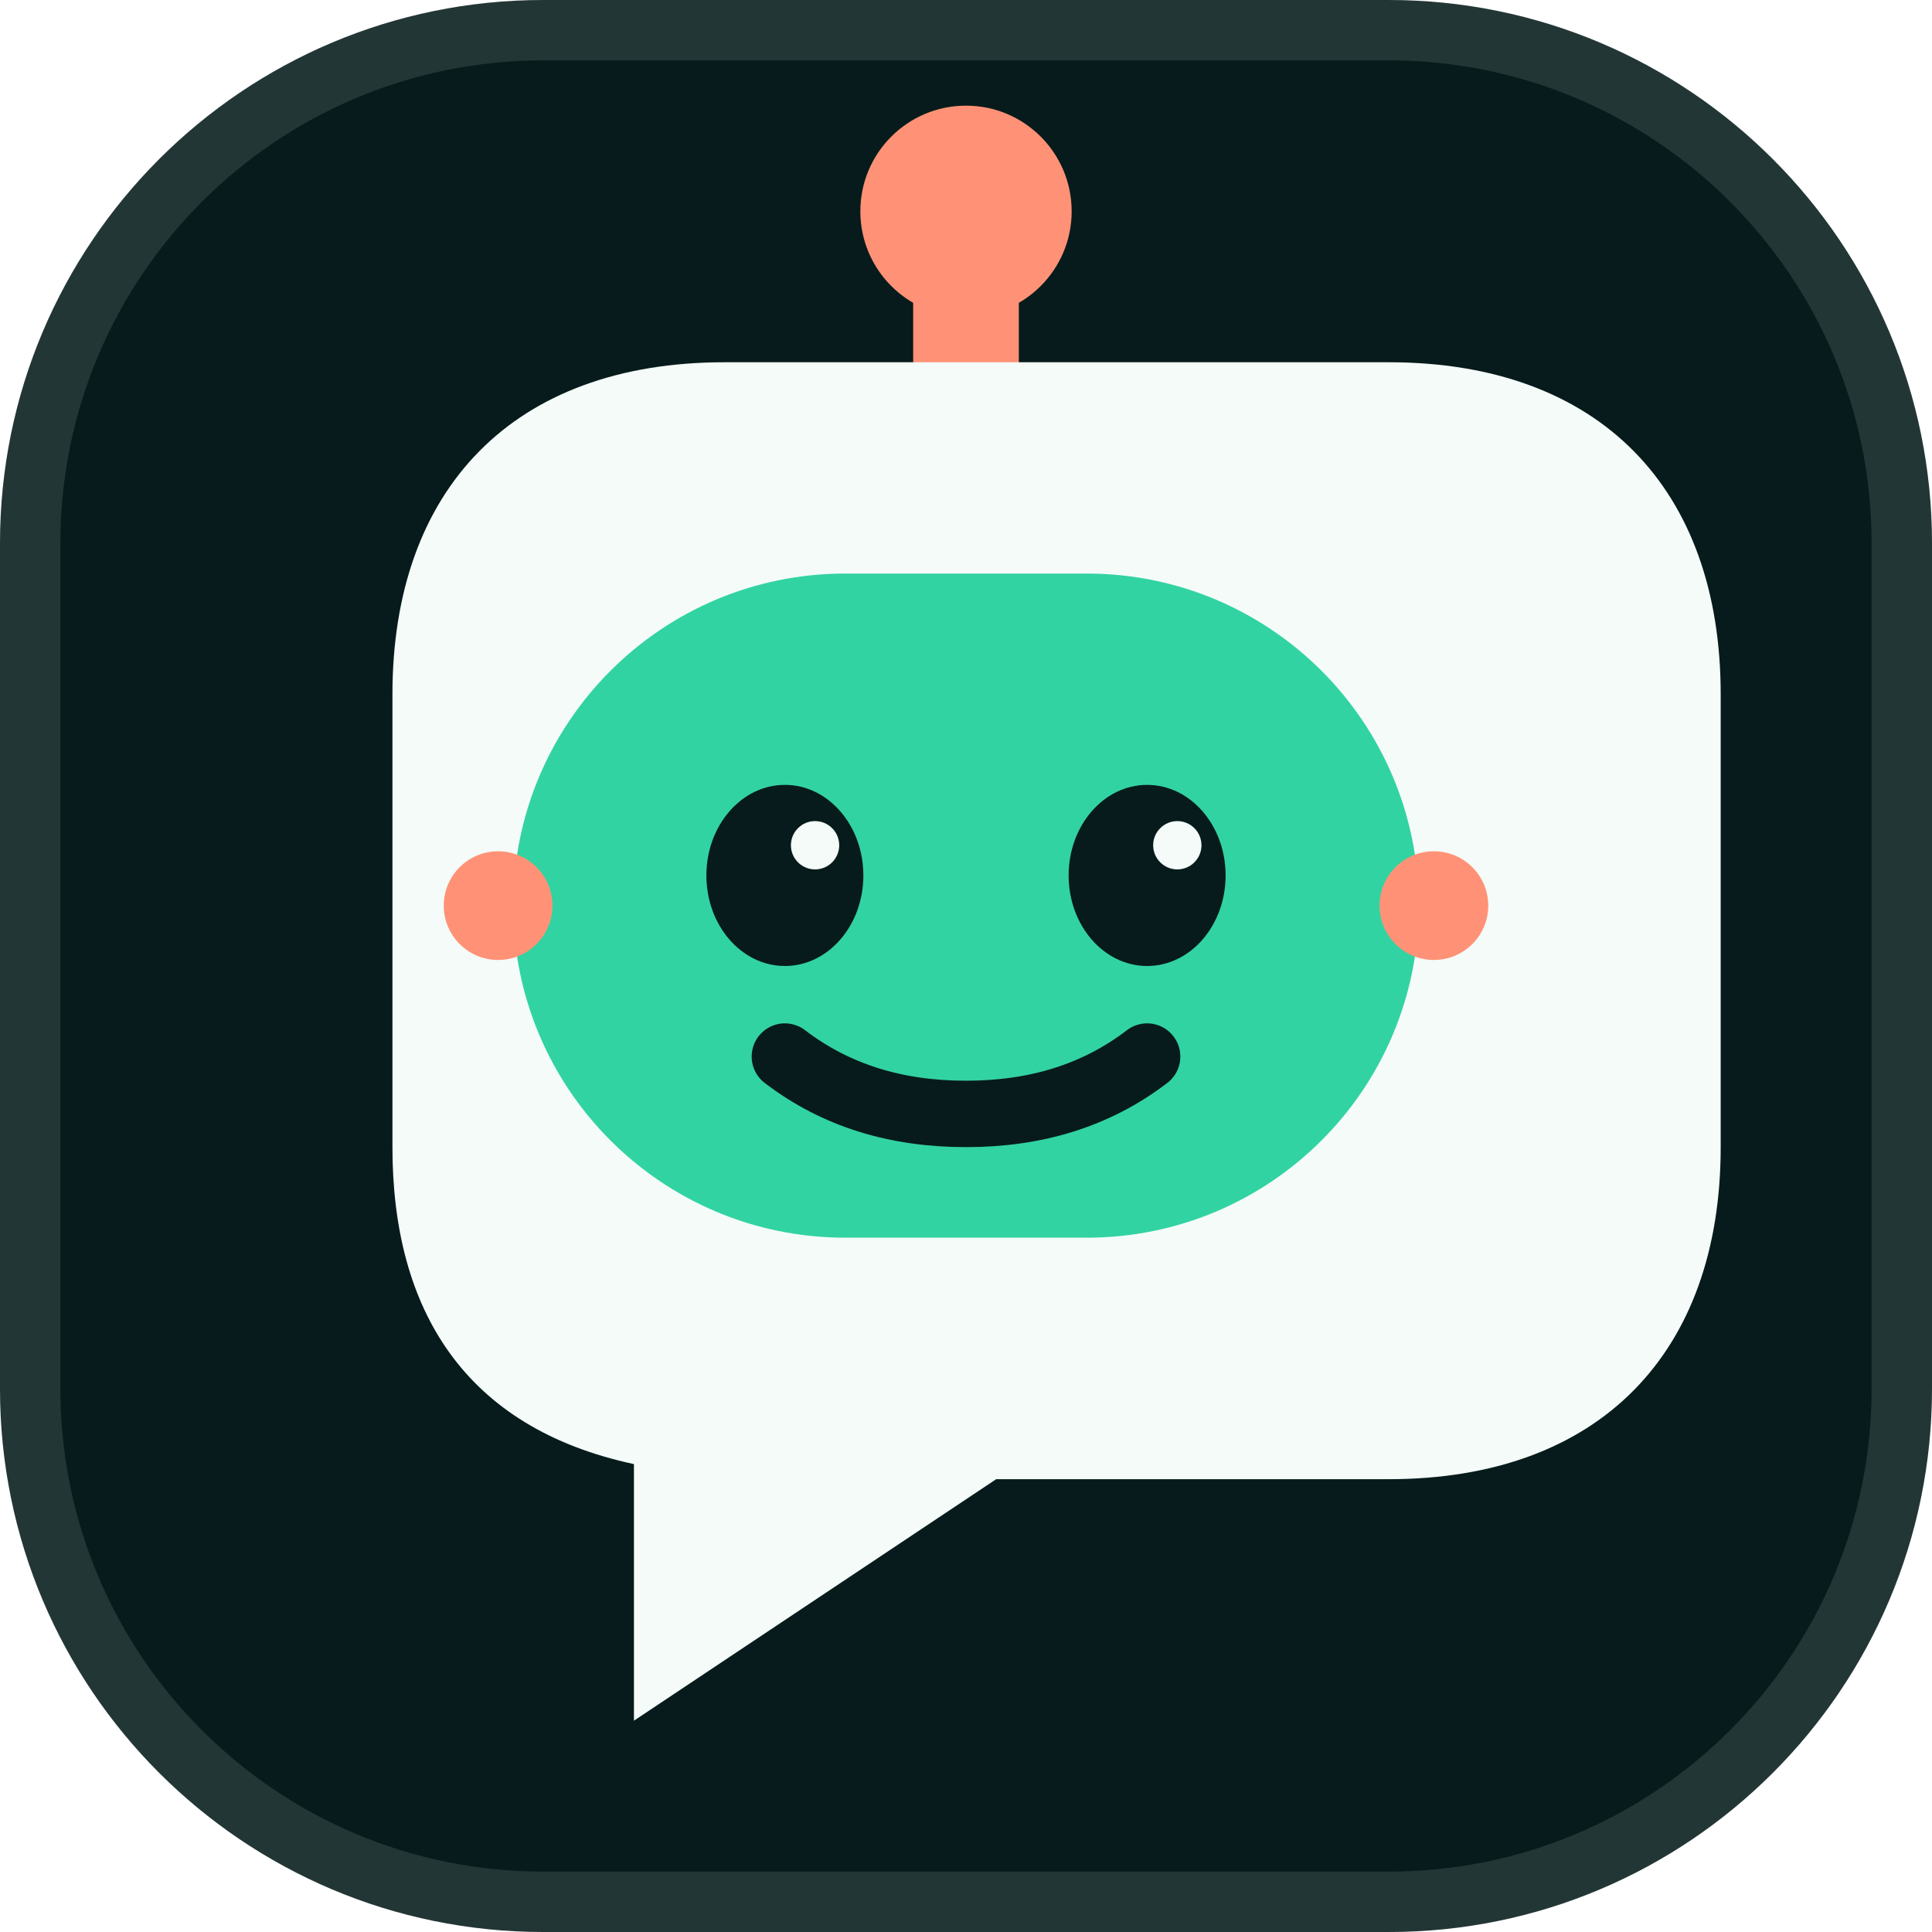
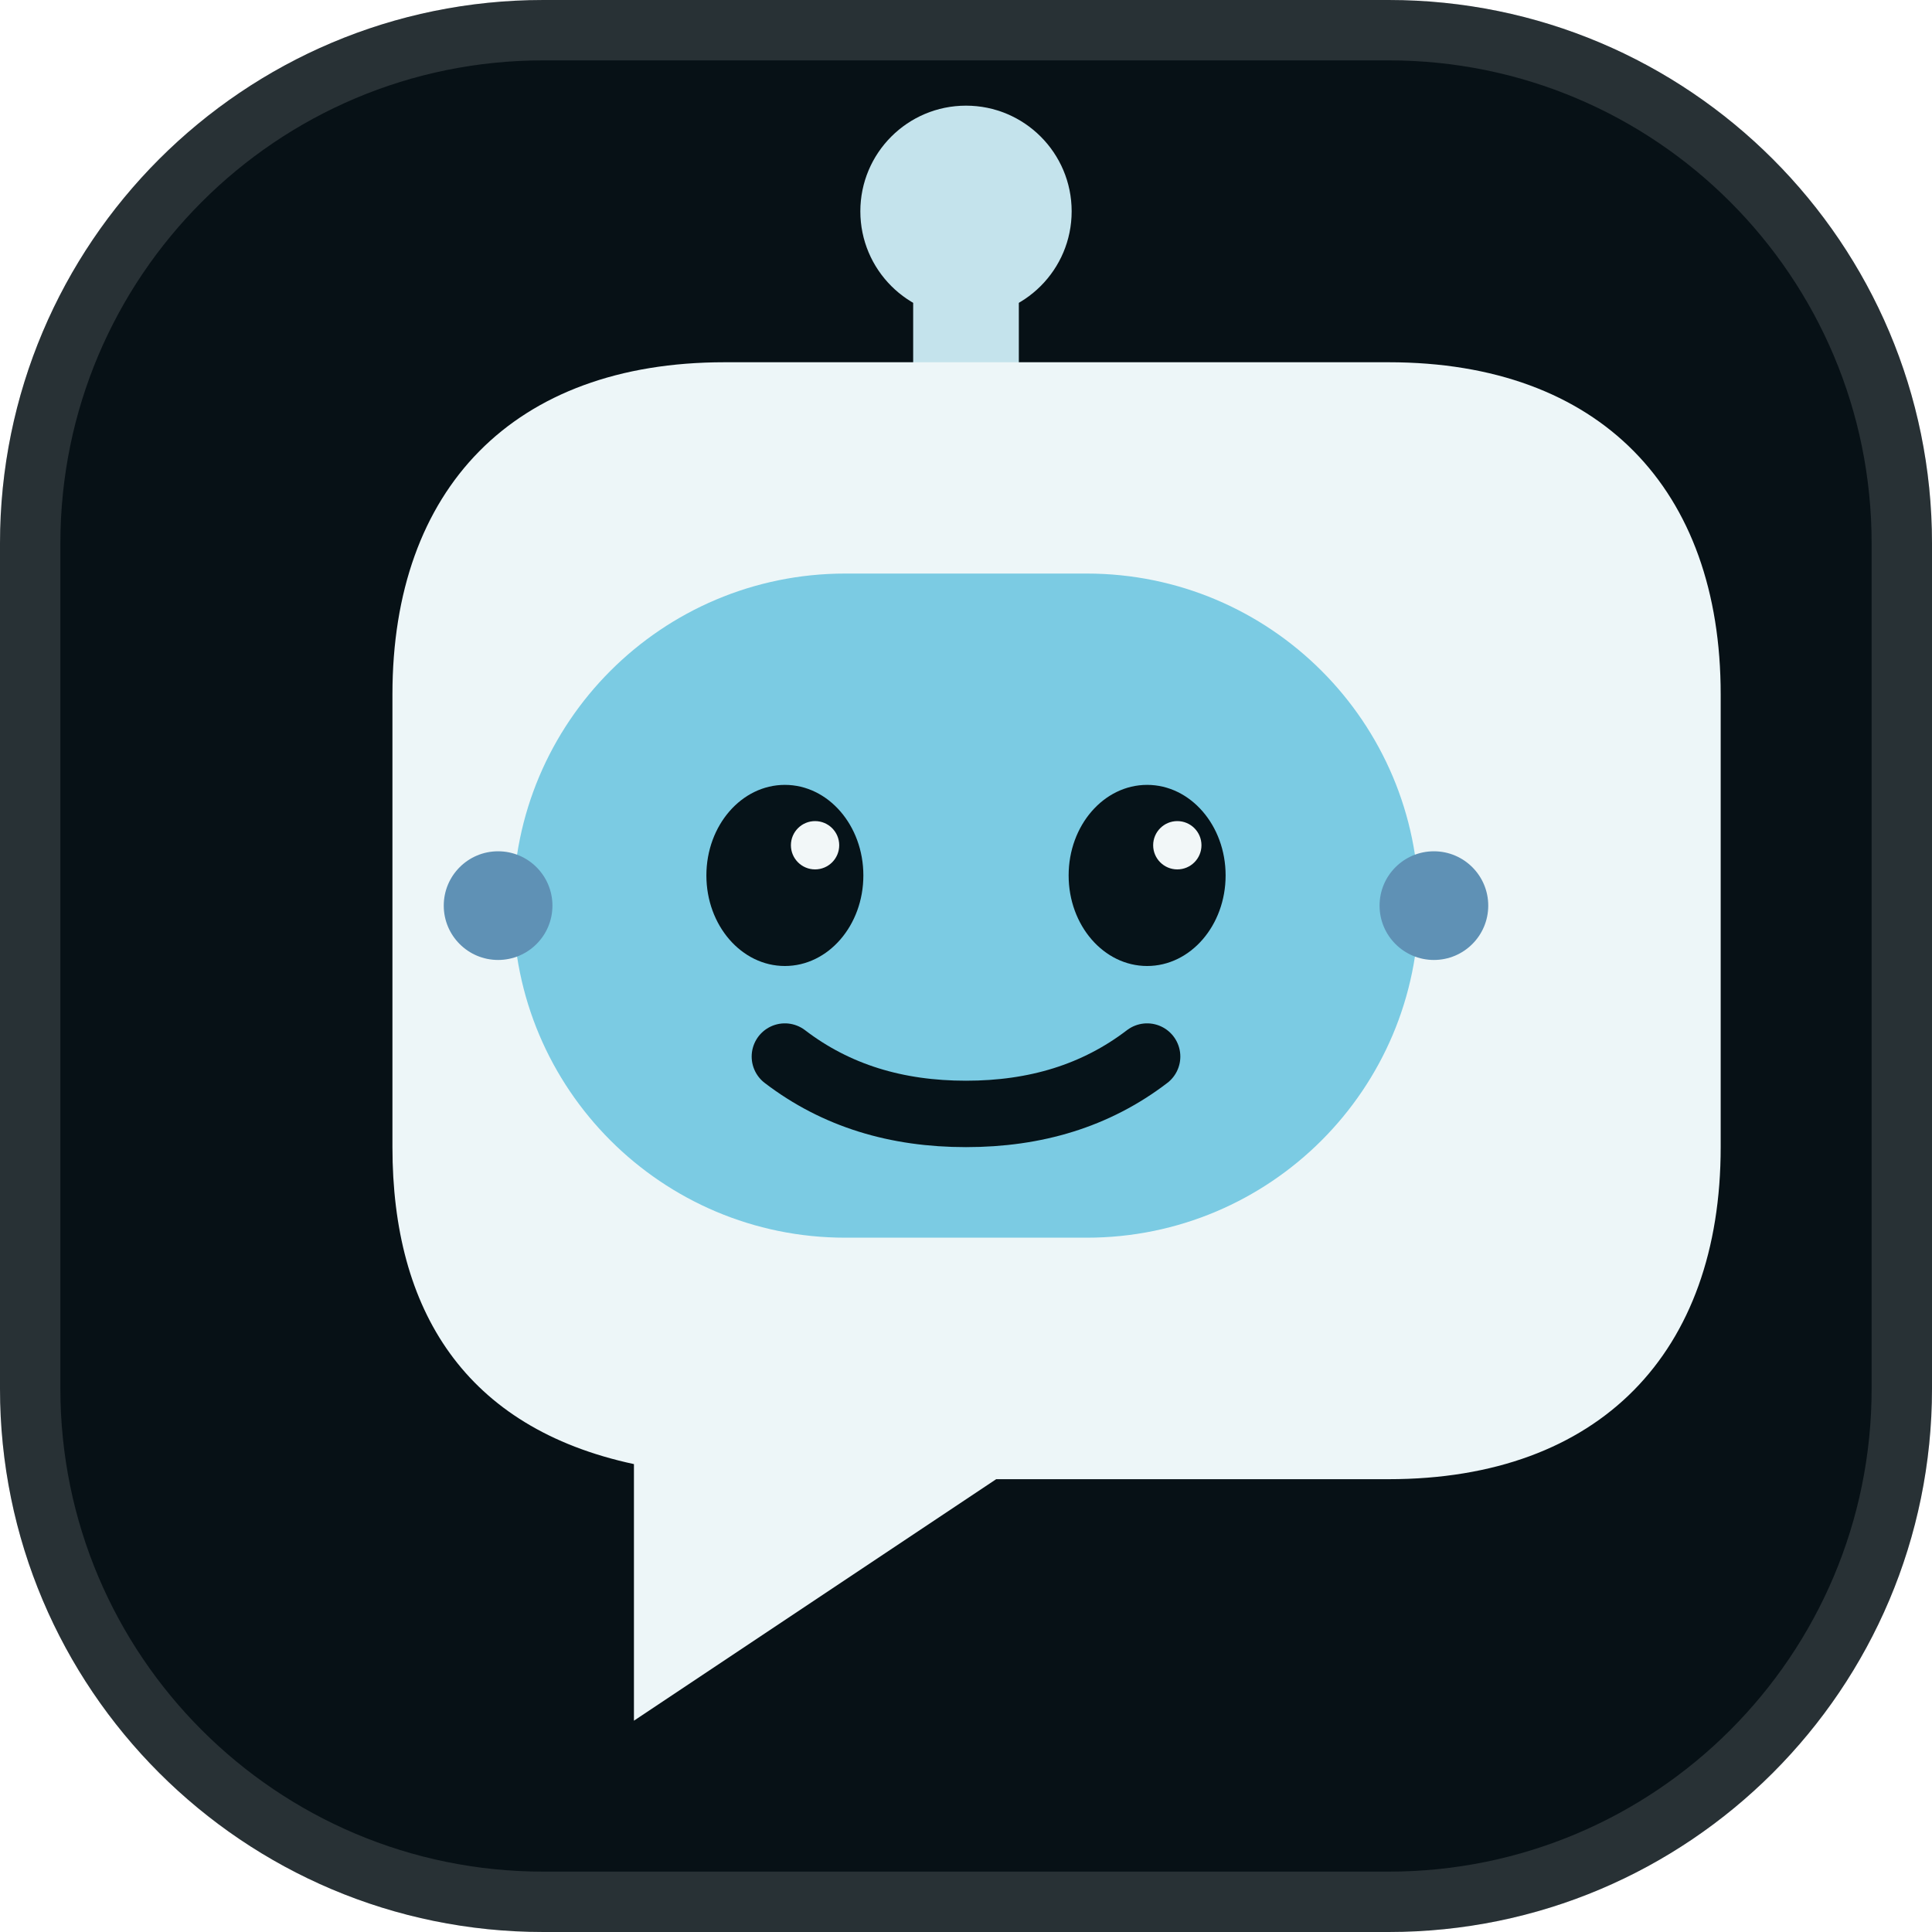
<svg xmlns="http://www.w3.org/2000/svg" viewBox="0 0 64 64" fill="none">
-   <rect width="64" height="64" rx="18" fill="#071B1C" />
-   <rect x="1" y="1" width="62" height="62" rx="17" stroke="#F4FBF8" stroke-opacity=".12" stroke-width="2" />
-   <path d="M32 13v-4" stroke="#FF9276" stroke-width="3.5" stroke-linecap="round" />
-   <circle cx="32" cy="7" r="3.5" fill="#FF9276" />
-   <path d="M18 12h28c7 0 11 4.2 11 11v15c0 6.8-4 11-11 11H33L21 57v-8.5c-5.6-1.2-8-5.1-8-10.5V23c0-6.8 4-11 11-11Z" fill="#F4FBF8" />
-   <rect x="17" y="19" width="30" height="22" rx="11" fill="#32D3A2" />
-   <ellipse cx="26" cy="29" rx="2.6" ry="3" fill="#071B1C" />
-   <ellipse cx="38" cy="29" rx="2.6" ry="3" fill="#071B1C" />
-   <circle cx="27" cy="28" r=".8" fill="#F4FBF8" />
-   <circle cx="39" cy="28" r=".8" fill="#F4FBF8" />
-   <path d="M26 35c1.7 1.3 3.7 1.9 6 1.9s4.3-.6 6-1.9" stroke="#071B1C" stroke-width="2.2" stroke-linecap="round" />
-   <circle cx="16.5" cy="30" r="1.8" fill="#FF9276" />
-   <circle cx="47.5" cy="30" r="1.8" fill="#FF9276" />
+   <rect width="64" height="64" rx="18" fill="#071116" />
+   <rect x="1" y="1" width="62" height="62" rx="17" stroke="#F2F7F8" stroke-opacity=".14" stroke-width="2" />
+   <path d="M32 13v-4" stroke="#C4E3EC" stroke-width="3.5" stroke-linecap="round" />
+   <circle cx="32" cy="7" r="3.5" fill="#C4E3EC" />
+   <path d="M18 12h28c7 0 11 4.2 11 11v15c0 6.8-4 11-11 11H33L21 57v-8.5c-5.6-1.2-8-5.1-8-10.5V23c0-6.8 4-11 11-11Z" fill="#EDF6F8" />
+   <rect x="17" y="19" width="30" height="22" rx="11" fill="#7BCBE3" />
+   <ellipse cx="26" cy="29" rx="2.6" ry="3" fill="#061319" />
+   <ellipse cx="38" cy="29" rx="2.6" ry="3" fill="#061319" />
+   <circle cx="27" cy="28" r=".8" fill="#F2F7F8" />
+   <circle cx="39" cy="28" r=".8" fill="#F2F7F8" />
+   <path d="M26 35c1.7 1.3 3.7 1.9 6 1.9s4.3-.6 6-1.9" stroke="#061319" stroke-width="2.2" stroke-linecap="round" />
+   <circle cx="16.5" cy="30" r="1.8" fill="#5F91B5" />
+   <circle cx="47.5" cy="30" r="1.8" fill="#5F91B5" />
</svg>
